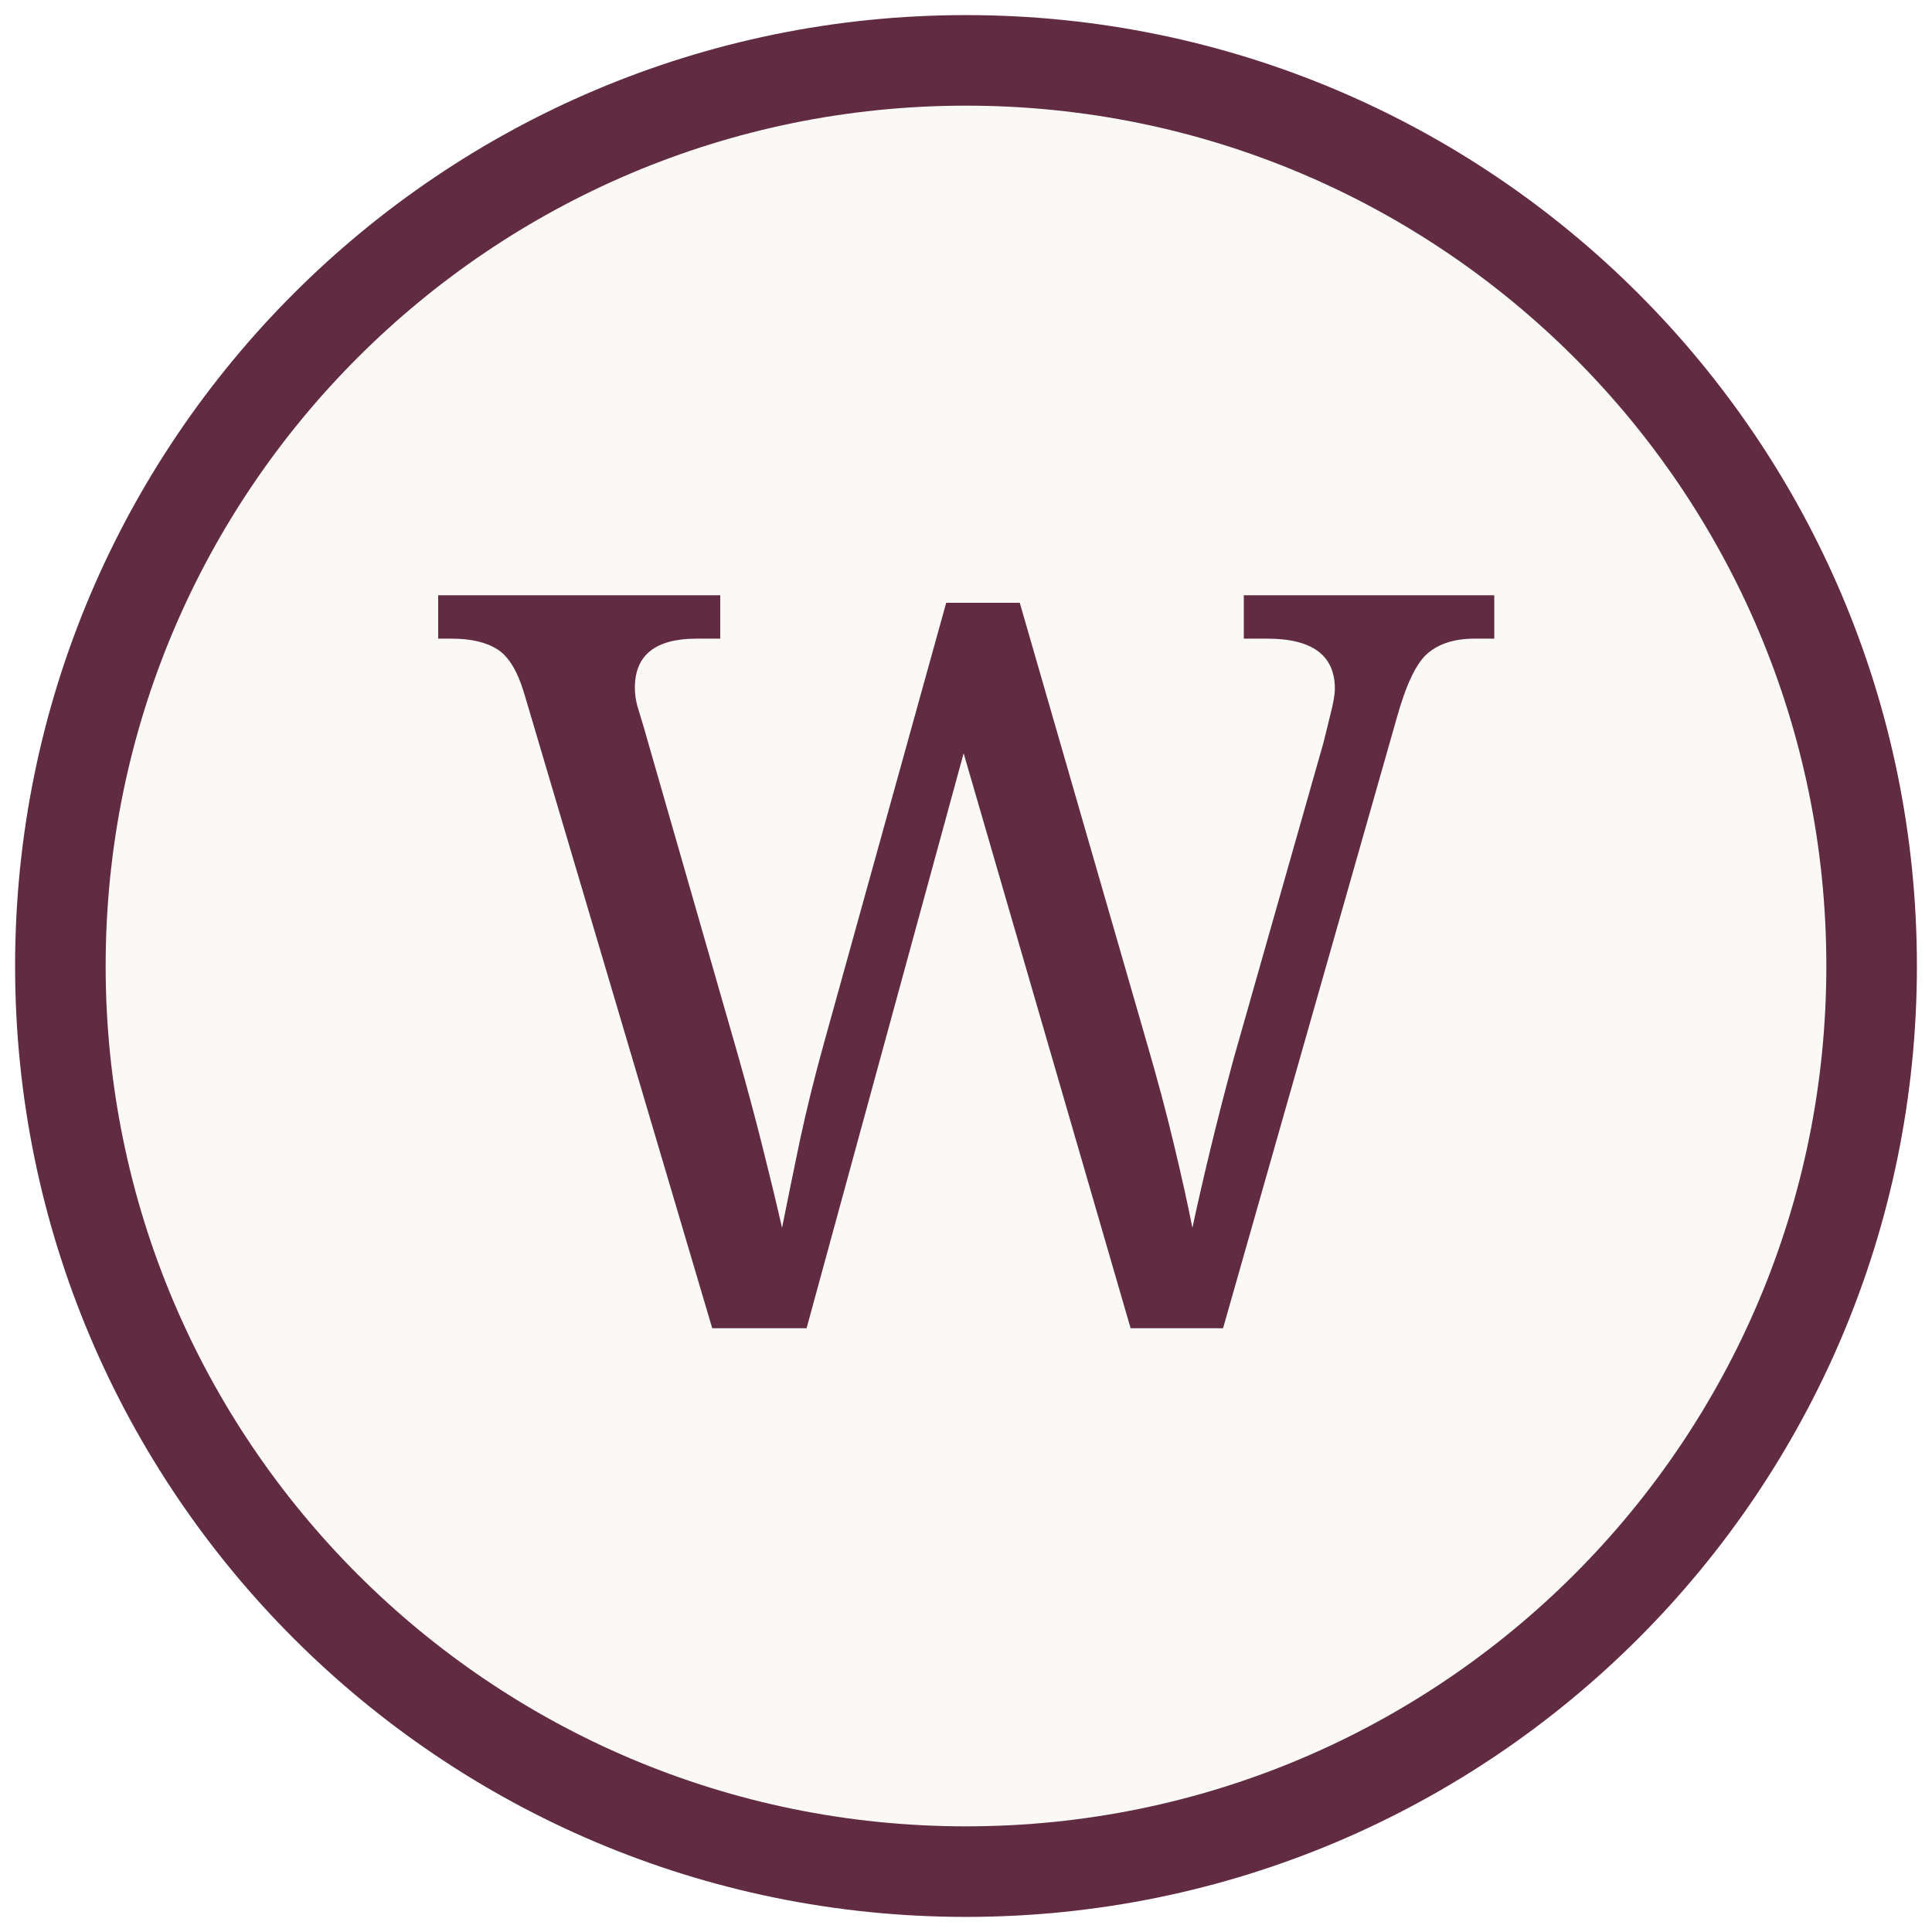
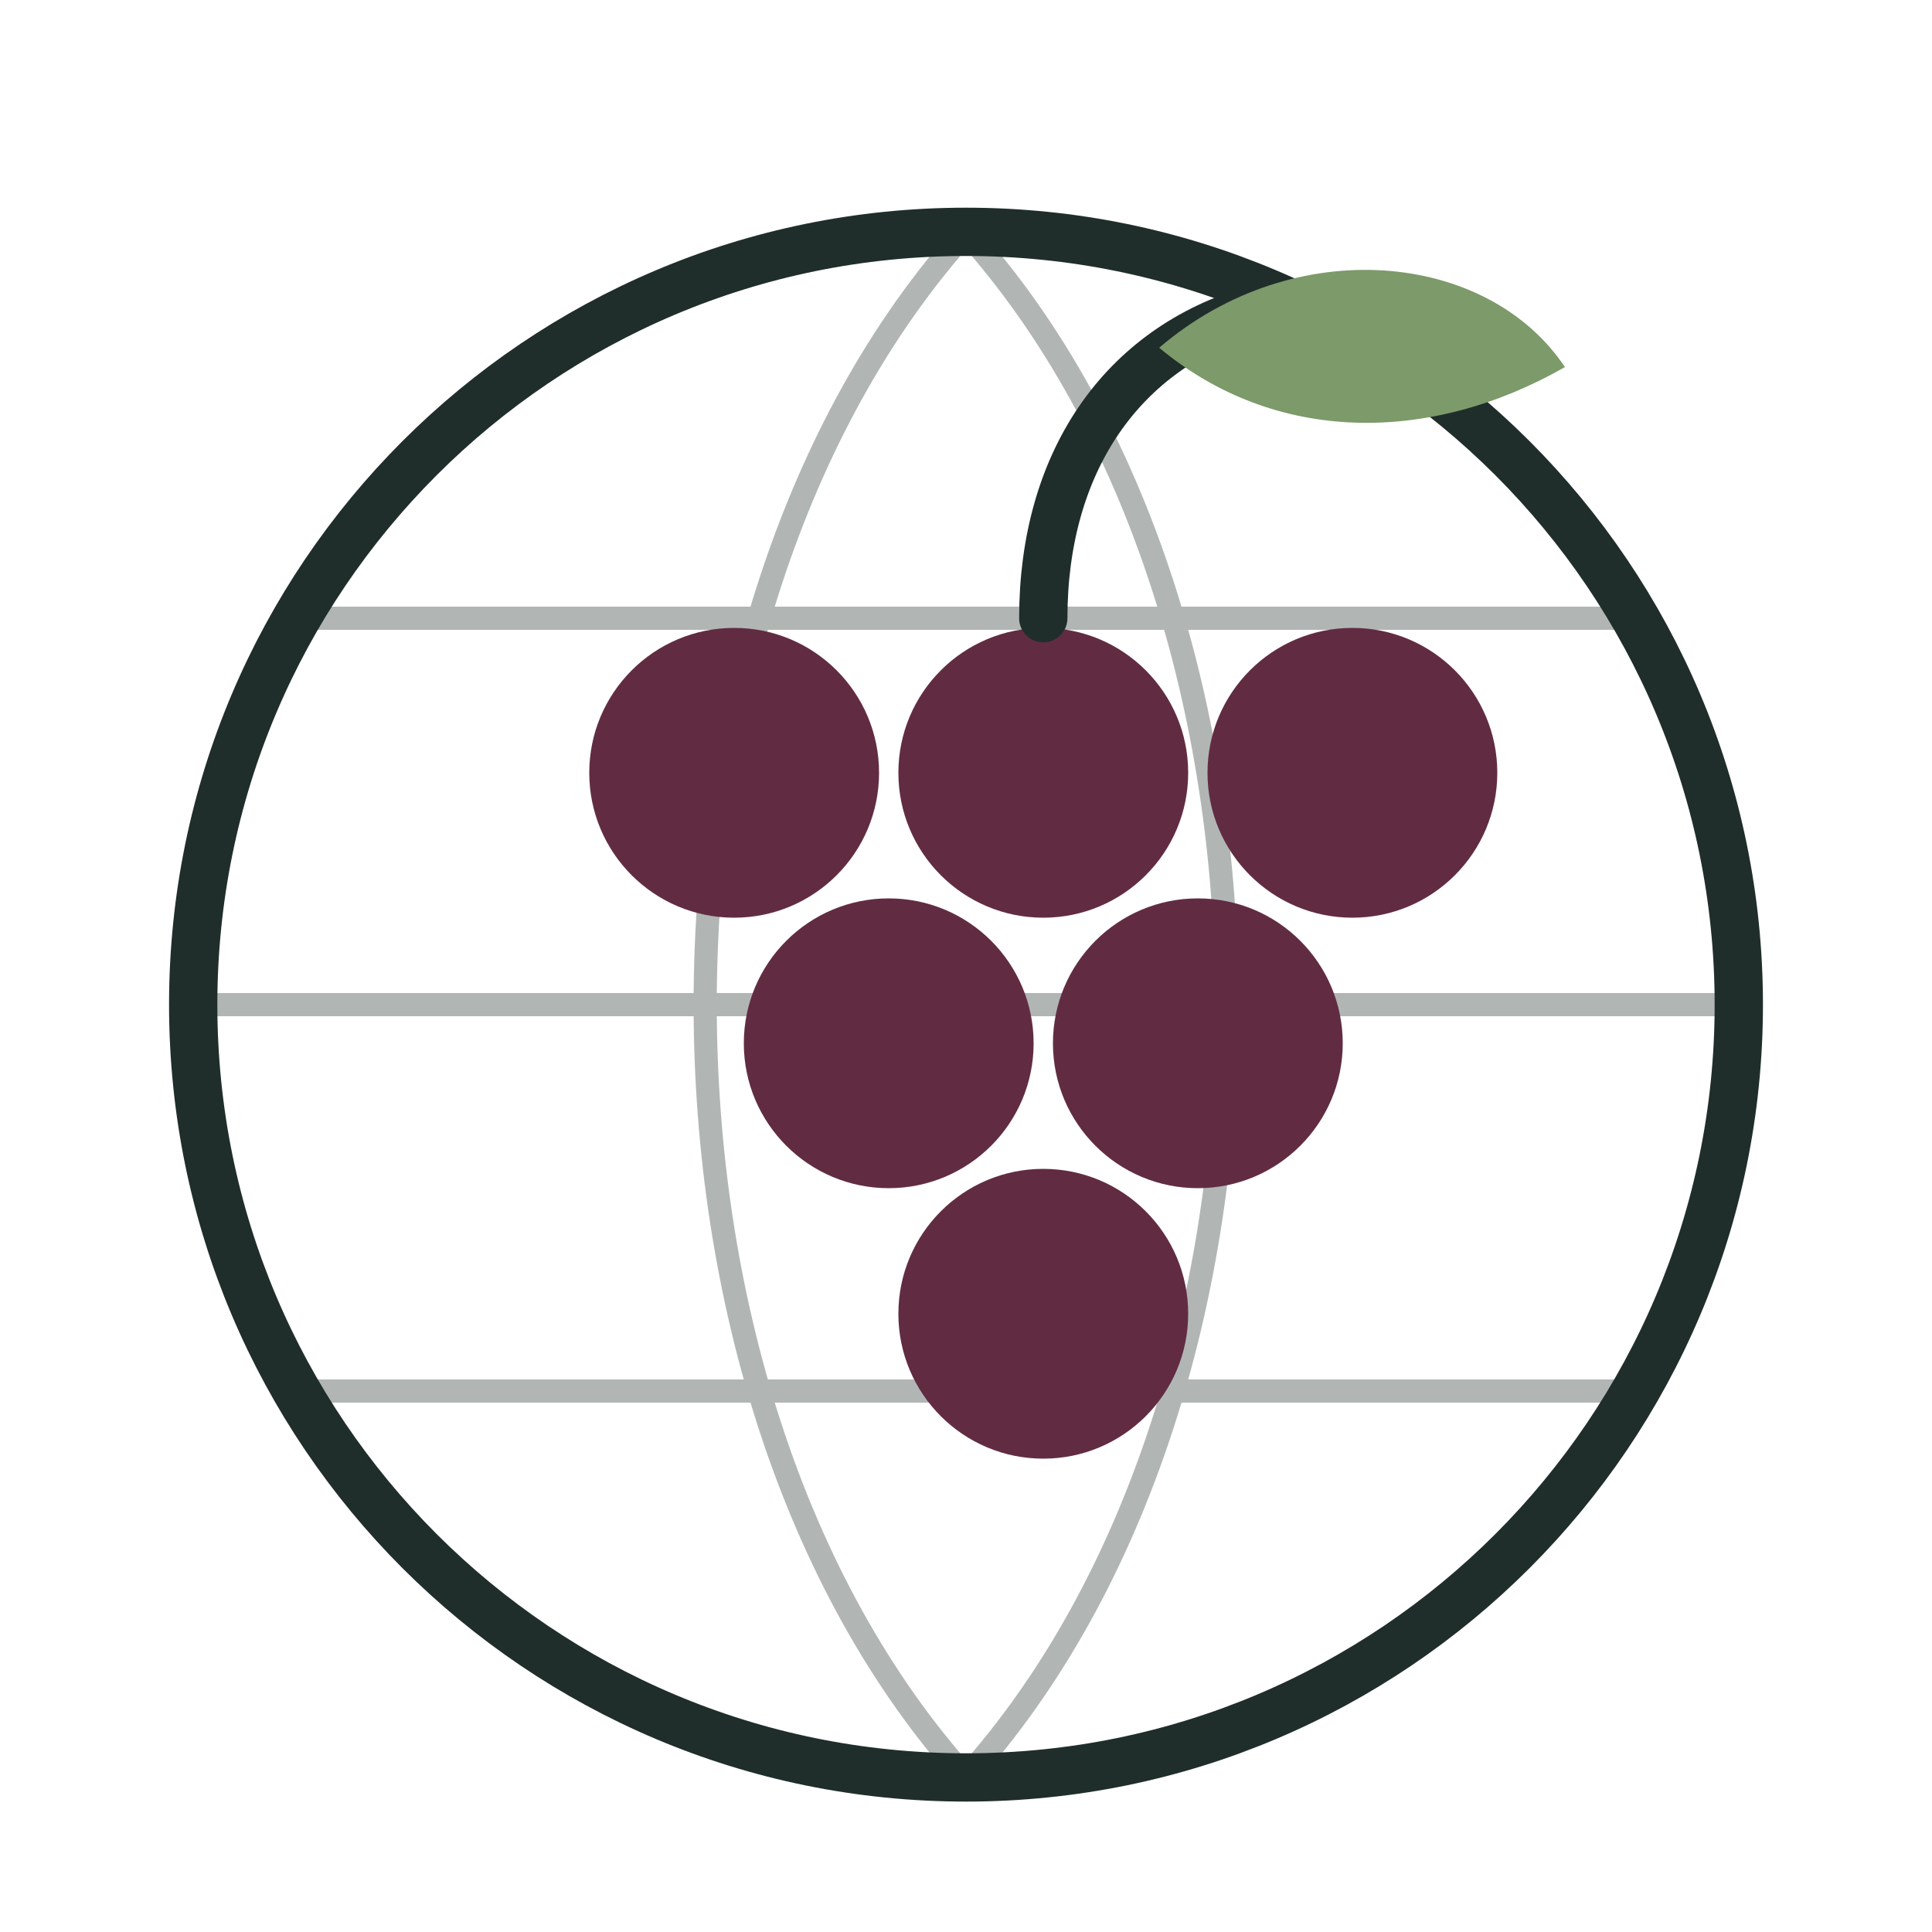
- <svg xmlns="http://www.w3.org/2000/svg" viewBox="0 0 64 64">
-   <circle cx="32" cy="32" r="30" fill="#faf9f5" stroke="#612c42" stroke-width="3" />
-   <text x="32" y="44" font-family="Georgia,serif" font-size="34" text-anchor="middle" fill="#612c42">W</text>
+ <svg xmlns="http://www.w3.org/2000/svg" viewBox="0 0 100 100" role="img" aria-label="WorldWinePedia">
+   <circle cx="50" cy="52" r="40" fill="none" stroke="#202e2b" stroke-width="2.5" />
+   <g fill="none" stroke="#202e2b" stroke-width="1.2" opacity=".35">
+     <path d="M10 52h80M16 32h68M16 72h68" />
+     <path d="M50 12c-18 20-18 60 0 80M50 12c18 20 18 60 0 80" />
+   </g>
+   <g fill="#612c42">
+     <circle cx="38" cy="40" r="7.5" />
+     <circle cx="54" cy="40" r="7.5" />
+     <circle cx="70" cy="40" r="7.5" />
+     <circle cx="46" cy="54" r="7.5" />
+     <circle cx="62" cy="54" r="7.5" />
+     <circle cx="54" cy="68" r="7.5" />
+   </g>
+   <path d="M54 32c0-8 4-14 11-16" fill="none" stroke="#202e2b" stroke-width="2.5" stroke-linecap="round" />
+   <path d="M60 18c7-6 17-5 21 1c-7 4-15 4-21-1Z" fill="#7d9a6a" />
</svg>
